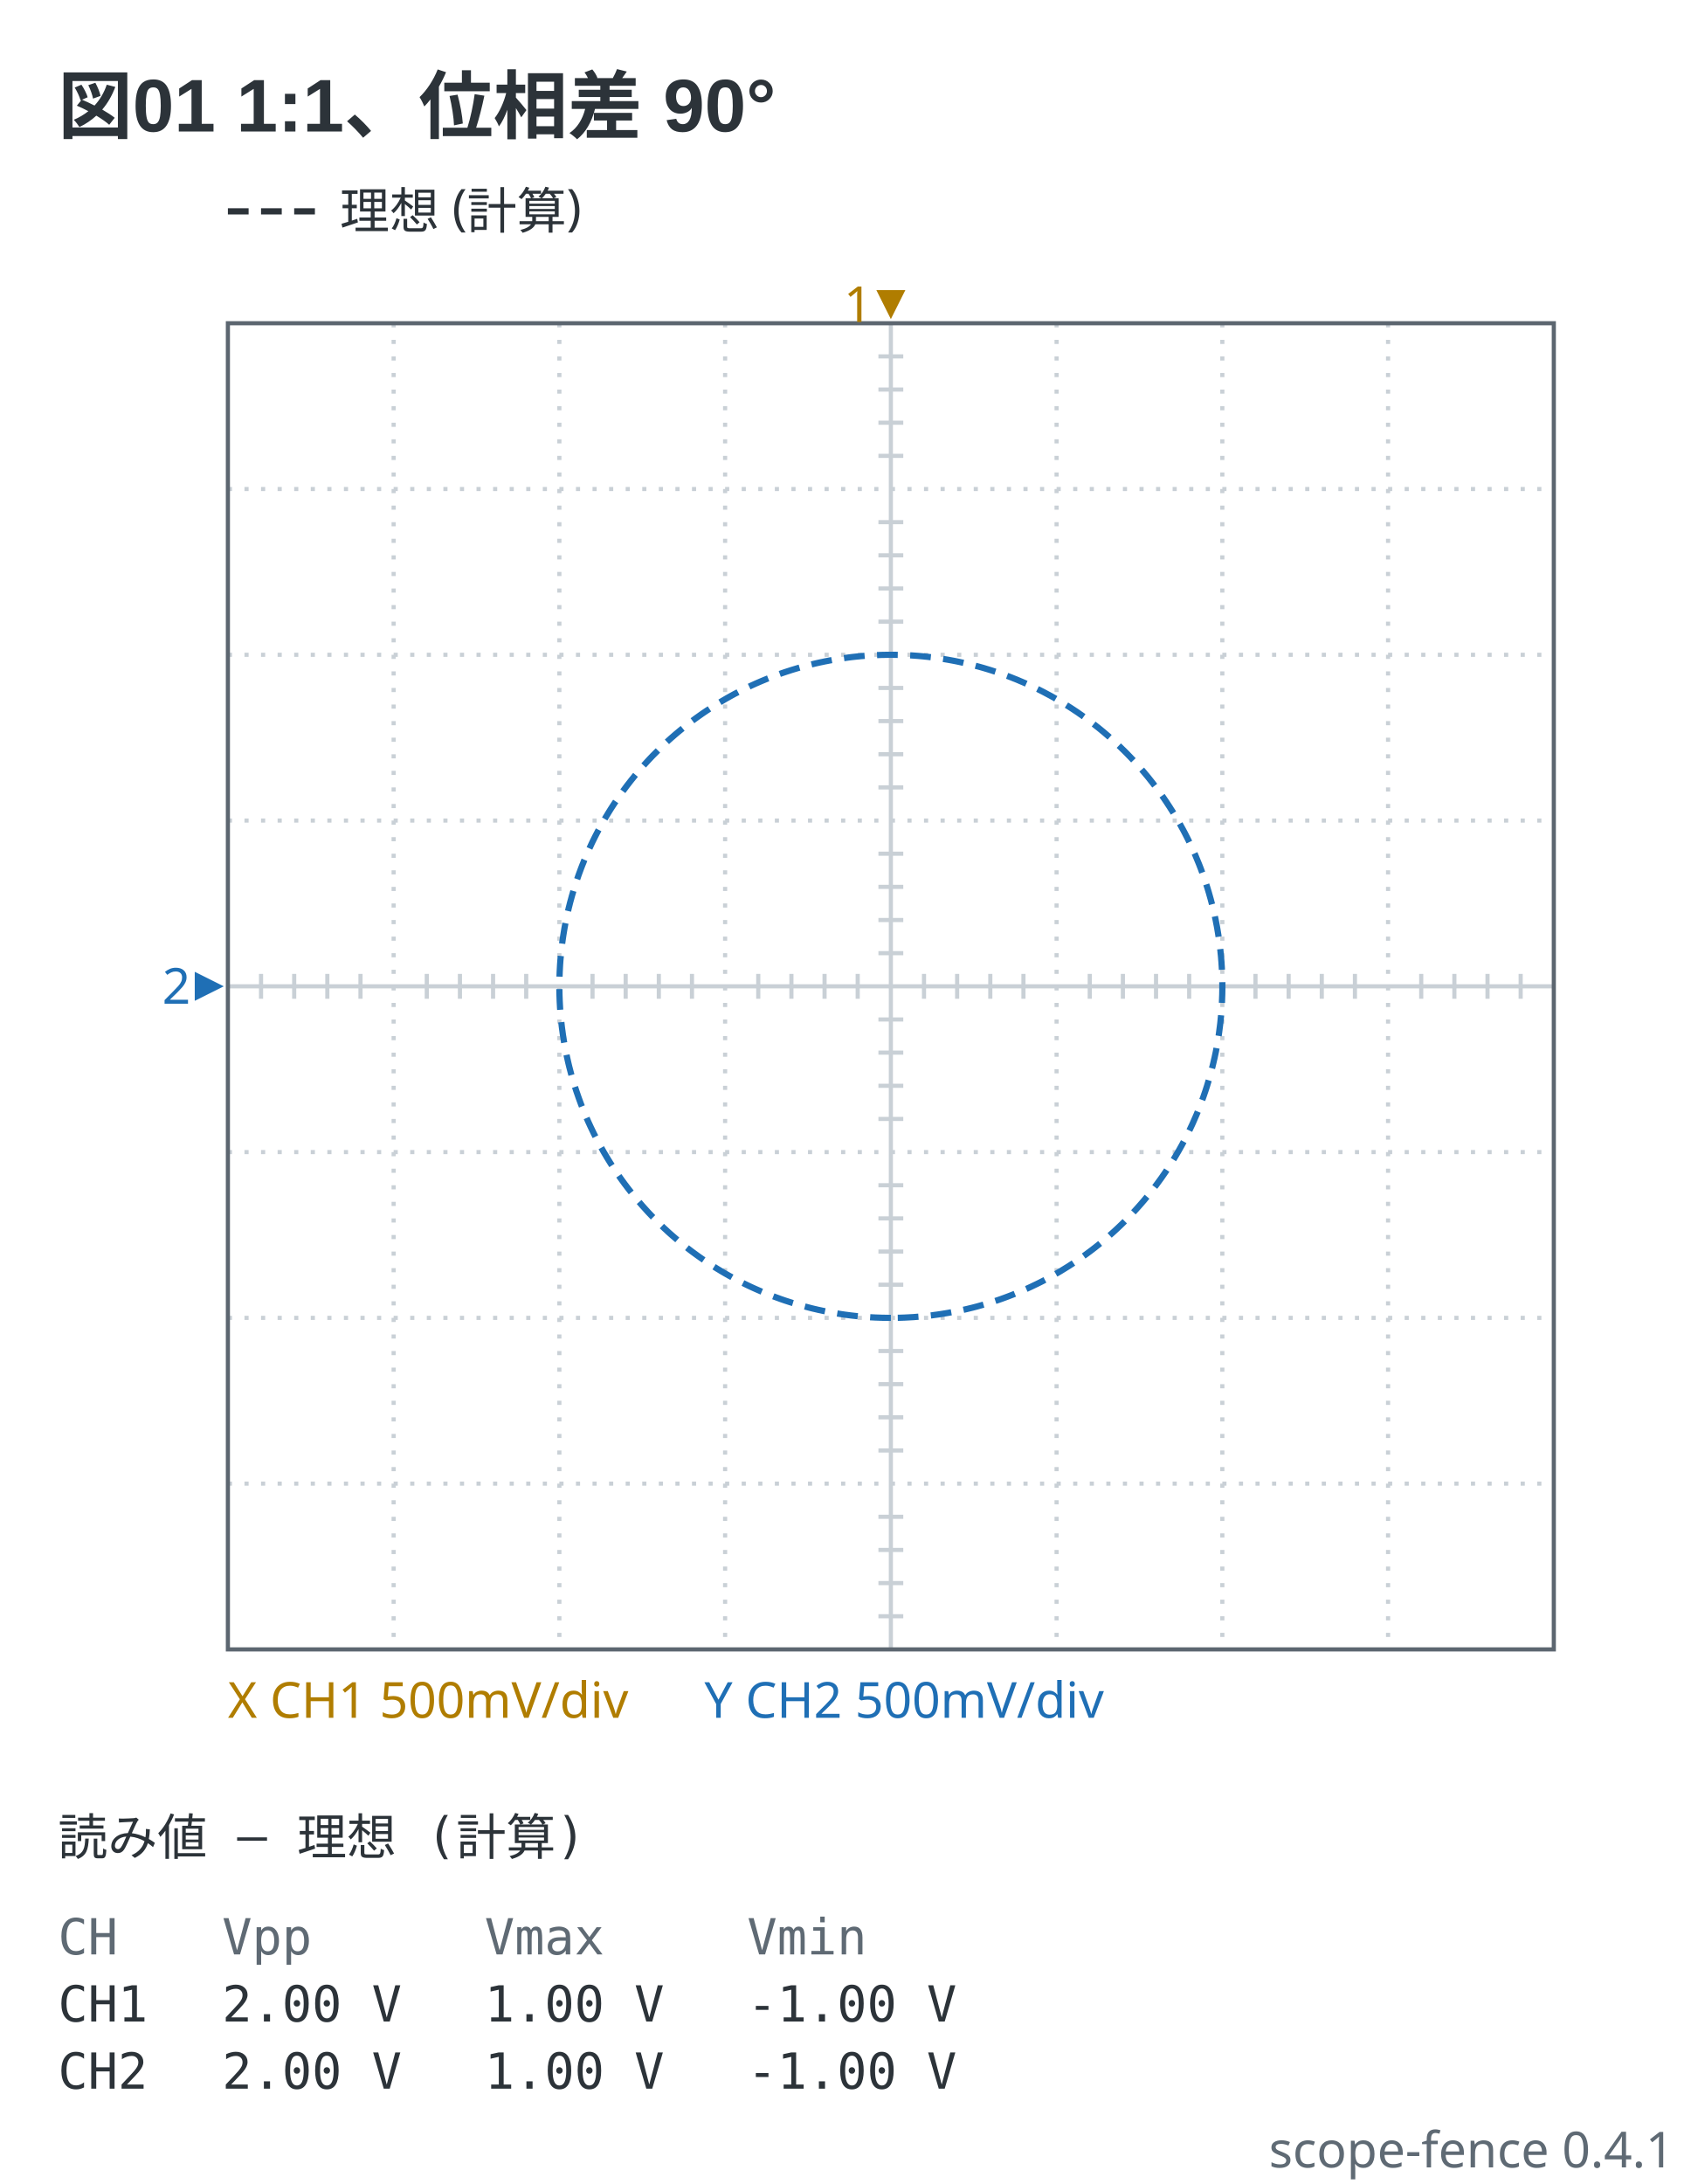
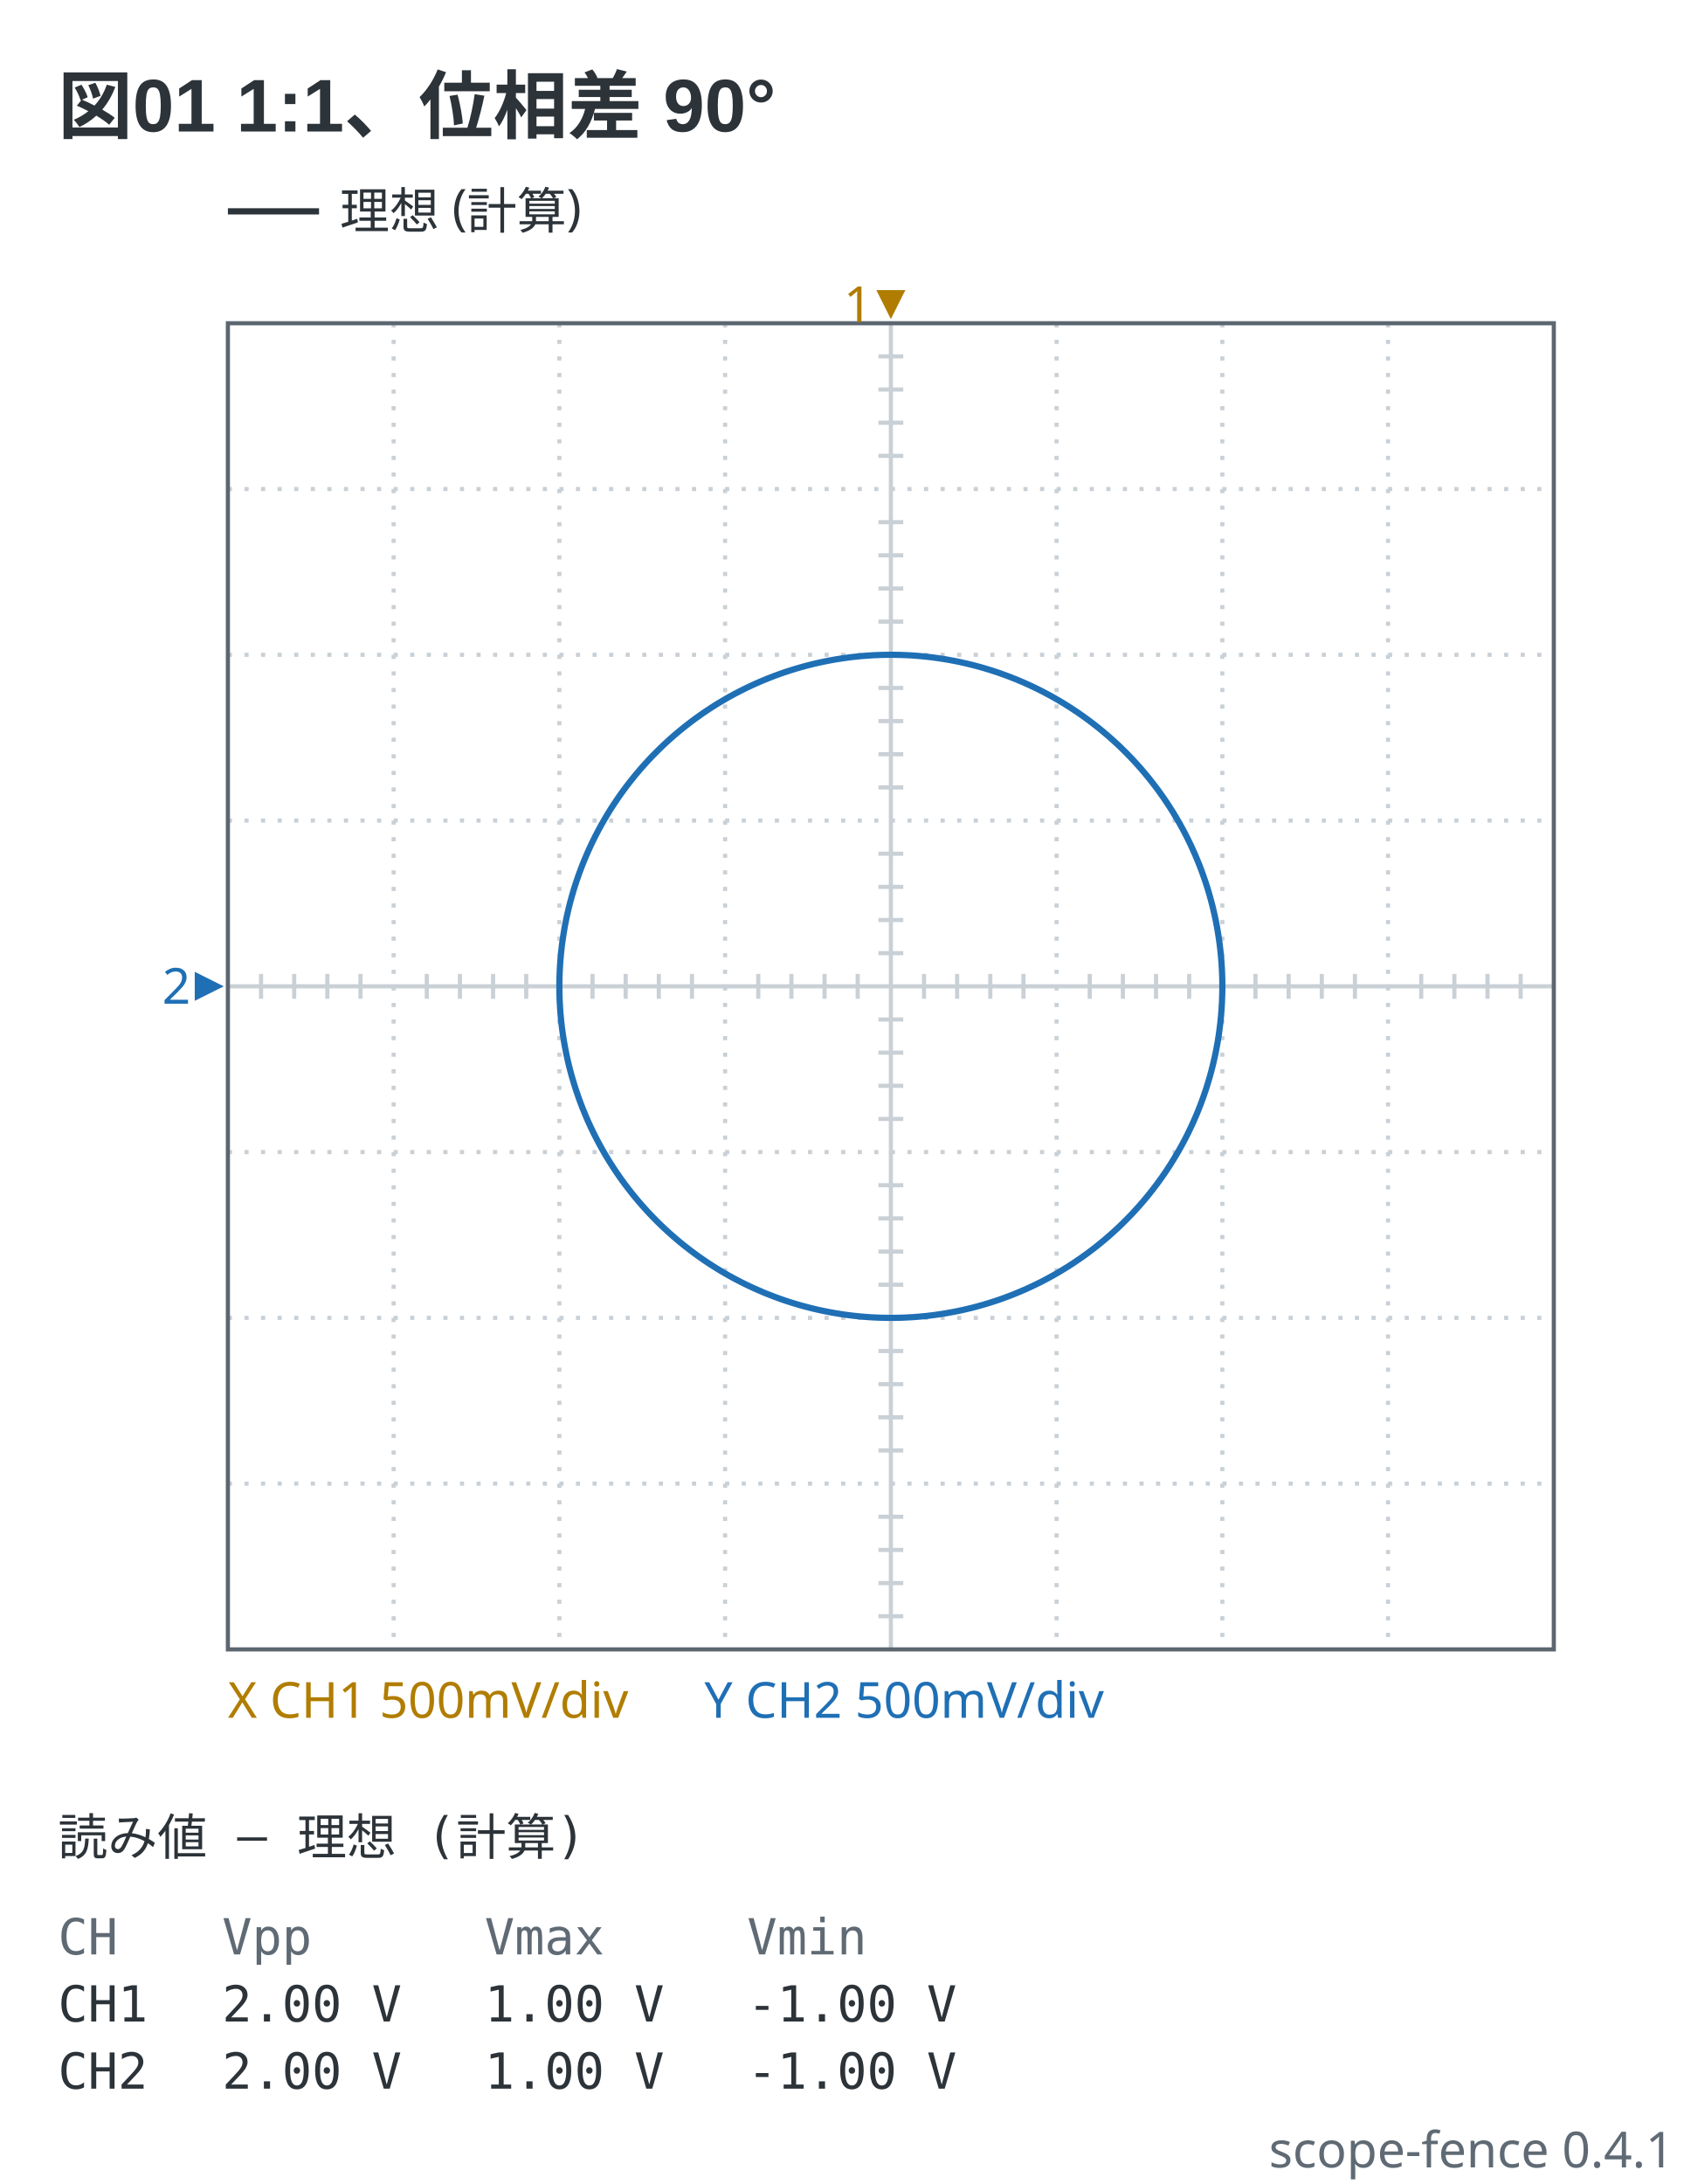
<svg xmlns="http://www.w3.org/2000/svg" viewBox="0 0 408 527" width="408" height="527" data-scope-fence="0.4.1" role="img">
  <text x="14" y="32" text-anchor="start" font-family="'Segoe UI', 'Helvetica Neue', Arial, 'Noto Sans', 'Hiragino Sans', 'Yu Gothic UI', 'Noto Sans CJK JP', sans-serif" fill="#2c3339" font-size="18" font-weight="600">図01 1:1、位相差 90°</text>
-   <line x1="55" y1="51" x2="77" y2="51" stroke="#2c3339" stroke-width="1.5" stroke-dasharray="5 3" />
+   <line x1="55" y1="51" x2="77" y2="51" stroke="#2c3339" stroke-width="1.5" />
  <text x="82" y="55.2" text-anchor="start" font-family="ui-sans-serif, system-ui, sans-serif" fill="#2c3339" font-size="12">理想 (計算)</text>
  <line x1="95" y1="78" x2="95" y2="398" stroke="#c9d0d6" stroke-width="1" stroke-dasharray="1 3" />
  <line x1="135" y1="78" x2="135" y2="398" stroke="#c9d0d6" stroke-width="1" stroke-dasharray="1 3" />
  <line x1="175" y1="78" x2="175" y2="398" stroke="#c9d0d6" stroke-width="1" stroke-dasharray="1 3" />
  <line x1="215" y1="78" x2="215" y2="398" stroke="#c9d0d6" stroke-width="1" />
  <line x1="255" y1="78" x2="255" y2="398" stroke="#c9d0d6" stroke-width="1" stroke-dasharray="1 3" />
  <line x1="295" y1="78" x2="295" y2="398" stroke="#c9d0d6" stroke-width="1" stroke-dasharray="1 3" />
  <line x1="335" y1="78" x2="335" y2="398" stroke="#c9d0d6" stroke-width="1" stroke-dasharray="1 3" />
  <line x1="55" y1="118" x2="375" y2="118" stroke="#c9d0d6" stroke-width="1" stroke-dasharray="1 3" />
  <line x1="55" y1="158" x2="375" y2="158" stroke="#c9d0d6" stroke-width="1" stroke-dasharray="1 3" />
  <line x1="55" y1="198" x2="375" y2="198" stroke="#c9d0d6" stroke-width="1" stroke-dasharray="1 3" />
  <line x1="55" y1="238" x2="375" y2="238" stroke="#c9d0d6" stroke-width="1" />
  <line x1="55" y1="278" x2="375" y2="278" stroke="#c9d0d6" stroke-width="1" stroke-dasharray="1 3" />
  <line x1="55" y1="318" x2="375" y2="318" stroke="#c9d0d6" stroke-width="1" stroke-dasharray="1 3" />
  <line x1="55" y1="358" x2="375" y2="358" stroke="#c9d0d6" stroke-width="1" stroke-dasharray="1 3" />
  <line x1="63" y1="235" x2="63" y2="241" stroke="#c9d0d6" stroke-width="1" />
  <line x1="71" y1="235" x2="71" y2="241" stroke="#c9d0d6" stroke-width="1" />
  <line x1="79" y1="235" x2="79" y2="241" stroke="#c9d0d6" stroke-width="1" />
  <line x1="87" y1="235" x2="87" y2="241" stroke="#c9d0d6" stroke-width="1" />
  <line x1="103" y1="235" x2="103" y2="241" stroke="#c9d0d6" stroke-width="1" />
  <line x1="111" y1="235" x2="111" y2="241" stroke="#c9d0d6" stroke-width="1" />
  <line x1="119" y1="235" x2="119" y2="241" stroke="#c9d0d6" stroke-width="1" />
  <line x1="127" y1="235" x2="127" y2="241" stroke="#c9d0d6" stroke-width="1" />
  <line x1="143" y1="235" x2="143" y2="241" stroke="#c9d0d6" stroke-width="1" />
  <line x1="151" y1="235" x2="151" y2="241" stroke="#c9d0d6" stroke-width="1" />
  <line x1="159" y1="235" x2="159" y2="241" stroke="#c9d0d6" stroke-width="1" />
  <line x1="167" y1="235" x2="167" y2="241" stroke="#c9d0d6" stroke-width="1" />
  <line x1="183" y1="235" x2="183" y2="241" stroke="#c9d0d6" stroke-width="1" />
  <line x1="191" y1="235" x2="191" y2="241" stroke="#c9d0d6" stroke-width="1" />
  <line x1="199" y1="235" x2="199" y2="241" stroke="#c9d0d6" stroke-width="1" />
  <line x1="207" y1="235" x2="207" y2="241" stroke="#c9d0d6" stroke-width="1" />
  <line x1="223" y1="235" x2="223" y2="241" stroke="#c9d0d6" stroke-width="1" />
  <line x1="231" y1="235" x2="231" y2="241" stroke="#c9d0d6" stroke-width="1" />
  <line x1="239" y1="235" x2="239" y2="241" stroke="#c9d0d6" stroke-width="1" />
  <line x1="247" y1="235" x2="247" y2="241" stroke="#c9d0d6" stroke-width="1" />
  <line x1="263" y1="235" x2="263" y2="241" stroke="#c9d0d6" stroke-width="1" />
  <line x1="271" y1="235" x2="271" y2="241" stroke="#c9d0d6" stroke-width="1" />
  <line x1="279" y1="235" x2="279" y2="241" stroke="#c9d0d6" stroke-width="1" />
  <line x1="287" y1="235" x2="287" y2="241" stroke="#c9d0d6" stroke-width="1" />
  <line x1="303" y1="235" x2="303" y2="241" stroke="#c9d0d6" stroke-width="1" />
  <line x1="311" y1="235" x2="311" y2="241" stroke="#c9d0d6" stroke-width="1" />
  <line x1="319" y1="235" x2="319" y2="241" stroke="#c9d0d6" stroke-width="1" />
  <line x1="327" y1="235" x2="327" y2="241" stroke="#c9d0d6" stroke-width="1" />
  <line x1="343" y1="235" x2="343" y2="241" stroke="#c9d0d6" stroke-width="1" />
  <line x1="351" y1="235" x2="351" y2="241" stroke="#c9d0d6" stroke-width="1" />
  <line x1="359" y1="235" x2="359" y2="241" stroke="#c9d0d6" stroke-width="1" />
  <line x1="367" y1="235" x2="367" y2="241" stroke="#c9d0d6" stroke-width="1" />
  <line x1="212" y1="86" x2="218" y2="86" stroke="#c9d0d6" stroke-width="1" />
  <line x1="212" y1="94" x2="218" y2="94" stroke="#c9d0d6" stroke-width="1" />
  <line x1="212" y1="102" x2="218" y2="102" stroke="#c9d0d6" stroke-width="1" />
  <line x1="212" y1="110" x2="218" y2="110" stroke="#c9d0d6" stroke-width="1" />
  <line x1="212" y1="126" x2="218" y2="126" stroke="#c9d0d6" stroke-width="1" />
  <line x1="212" y1="134" x2="218" y2="134" stroke="#c9d0d6" stroke-width="1" />
  <line x1="212" y1="142" x2="218" y2="142" stroke="#c9d0d6" stroke-width="1" />
  <line x1="212" y1="150" x2="218" y2="150" stroke="#c9d0d6" stroke-width="1" />
  <line x1="212" y1="166" x2="218" y2="166" stroke="#c9d0d6" stroke-width="1" />
  <line x1="212" y1="174" x2="218" y2="174" stroke="#c9d0d6" stroke-width="1" />
  <line x1="212" y1="182" x2="218" y2="182" stroke="#c9d0d6" stroke-width="1" />
  <line x1="212" y1="190" x2="218" y2="190" stroke="#c9d0d6" stroke-width="1" />
  <line x1="212" y1="206" x2="218" y2="206" stroke="#c9d0d6" stroke-width="1" />
  <line x1="212" y1="214" x2="218" y2="214" stroke="#c9d0d6" stroke-width="1" />
  <line x1="212" y1="222" x2="218" y2="222" stroke="#c9d0d6" stroke-width="1" />
  <line x1="212" y1="230" x2="218" y2="230" stroke="#c9d0d6" stroke-width="1" />
  <line x1="212" y1="246" x2="218" y2="246" stroke="#c9d0d6" stroke-width="1" />
  <line x1="212" y1="254" x2="218" y2="254" stroke="#c9d0d6" stroke-width="1" />
  <line x1="212" y1="262" x2="218" y2="262" stroke="#c9d0d6" stroke-width="1" />
  <line x1="212" y1="270" x2="218" y2="270" stroke="#c9d0d6" stroke-width="1" />
  <line x1="212" y1="286" x2="218" y2="286" stroke="#c9d0d6" stroke-width="1" />
  <line x1="212" y1="294" x2="218" y2="294" stroke="#c9d0d6" stroke-width="1" />
  <line x1="212" y1="302" x2="218" y2="302" stroke="#c9d0d6" stroke-width="1" />
  <line x1="212" y1="310" x2="218" y2="310" stroke="#c9d0d6" stroke-width="1" />
  <line x1="212" y1="326" x2="218" y2="326" stroke="#c9d0d6" stroke-width="1" />
  <line x1="212" y1="334" x2="218" y2="334" stroke="#c9d0d6" stroke-width="1" />
  <line x1="212" y1="342" x2="218" y2="342" stroke="#c9d0d6" stroke-width="1" />
  <line x1="212" y1="350" x2="218" y2="350" stroke="#c9d0d6" stroke-width="1" />
  <line x1="212" y1="366" x2="218" y2="366" stroke="#c9d0d6" stroke-width="1" />
  <line x1="212" y1="374" x2="218" y2="374" stroke="#c9d0d6" stroke-width="1" />
  <line x1="212" y1="382" x2="218" y2="382" stroke="#c9d0d6" stroke-width="1" />
  <line x1="212" y1="390" x2="218" y2="390" stroke="#c9d0d6" stroke-width="1" />
  <rect x="55" y="78" width="320" height="320" fill="none" stroke="#5c6670" stroke-width="1" />
-   <polyline points="215,318 214.45,318 213.9,317.99 213.34,317.98 212.79,317.97 212.24,317.95 211.69,317.93 211.14,317.91 210.58,317.88 210.03,317.85 209.48,317.81 208.93,317.77 208.38,317.73 207.83,317.68 207.28,317.63 206.73,317.57 206.18,317.51 205.63,317.45 205.08,317.38 204.54,317.31 203.99,317.24 203.44,317.16 202.9,317.08 202.35,316.99 201.81,316.9 201.26,316.81 200.72,316.71 200.17,316.61 199.63,316.51 199.09,316.4 198.55,316.29 198.01,316.17 197.47,316.06 196.93,315.93 196.39,315.81 195.86,315.68 195.32,315.54 194.79,315.4 194.25,315.26 193.72,315.12 193.19,314.97 192.66,314.82 192.13,314.66 191.6,314.5 191.07,314.34 190.54,314.17 190.02,314 189.49,313.83 188.97,313.65 188.45,313.47 187.93,313.28 187.41,313.09 186.89,312.9 186.38,312.7 185.86,312.5 185.35,312.3 184.84,312.1 184.33,311.89 183.82,311.67 183.31,311.45 182.8,311.23 182.3,311.01 181.79,310.78 181.29,310.55 180.79,310.32 180.29,310.08 179.8,309.84 179.3,309.59 178.81,309.35 178.32,309.09 177.83,308.84 177.34,308.58 176.85,308.32 176.37,308.05 175.88,307.79 175.4,307.51 174.92,307.24 174.45,306.96 173.97,306.68 173.5,306.39 173.03,306.11 172.56,305.81 172.09,305.52 171.63,305.22 171.16,304.92 170.7,304.62 170.24,304.31 169.79,304 169.33,303.68 168.88,303.37 168.43,303.05 167.98,302.72 167.54,302.4 167.09,302.07 166.65,301.74 166.21,301.4 165.78,301.06 165.34,300.72 164.91,300.38 164.48,300.03 164.05,299.68 163.63,299.33 163.21,298.97 162.79,298.61 162.37,298.25 161.96,297.89 161.54,297.52 161.13,297.15 160.73,296.77 160.32,296.4 159.92,296.02 159.52,295.64 159.12,295.25 158.73,294.87 158.34,294.48 157.95,294.08 157.56,293.69 157.18,293.29 156.8,292.89 156.42,292.49 156.05,292.08 155.68,291.67 155.31,291.26 154.94,290.85 154.58,290.43 154.22,290.01 153.86,289.59 153.51,289.17 153.15,288.74 152.8,288.32 152.46,287.89 152.12,287.45 151.78,287.02 151.44,286.58 151.11,286.14 150.77,285.7 150.45,285.25 150.12,284.81 149.8,284.36 149.48,283.91 149.17,283.45 148.85,283 148.55,282.54 148.24,282.08 147.94,281.62 147.64,281.15 147.34,280.69 147.05,280.22 146.76,279.75 146.47,279.28 146.19,278.8 145.91,278.33 145.63,277.85 145.36,277.37 145.09,276.89 144.82,276.4 144.56,275.92 144.3,275.43 144.04,274.94 143.79,274.45 143.54,273.96 143.29,273.47 143.05,272.97 142.81,272.47 142.57,271.97 142.34,271.47 142.11,270.97 141.88,270.47 141.66,269.96 141.44,269.45 141.23,268.94 141.02,268.43 140.81,267.92 140.6,267.41 140.4,266.9 140.2,266.38 140.01,265.86 139.82,265.34 139.63,264.82 139.45,264.3 139.27,263.78 139.09,263.26 138.92,262.73 138.75,262.21 138.59,261.68 138.42,261.15 138.27,260.62 138.11,260.09 137.96,259.56 137.81,259.03 137.67,258.5 137.53,257.96 137.39,257.43 137.26,256.89 137.13,256.35 137.01,255.81 136.89,255.28 136.77,254.74 136.66,254.2 136.55,253.65 136.44,253.11 136.34,252.57 136.24,252.03 136.14,251.48 136.05,250.94 135.97,250.39 135.88,249.85 135.8,249.3 135.73,248.75 135.65,248.21 135.58,247.66 135.52,247.11 135.46,246.56 135.4,246.01 135.35,245.46 135.3,244.91 135.25,244.36 135.21,243.81 135.17,243.26 135.14,242.71 135.11,242.16 135.08,241.6 135.06,241.05 135.04,240.5 135.02,239.95 135.01,239.4 135,238.84 135,238.29 135,237.74 135,237.19 135.01,236.63 135.02,236.08 135.04,235.53 135.06,234.98 135.08,234.43 135.11,233.87 135.14,233.32 135.17,232.77 135.21,232.22 135.25,231.67 135.3,231.12 135.35,230.57 135.4,230.02 135.46,229.47 135.52,228.92 135.58,228.37 135.65,227.83 135.72,227.28 135.8,226.73 135.88,226.18 135.96,225.64 136.05,225.09 136.14,224.55 136.23,224 136.33,223.46 136.43,222.92 136.54,222.38 136.65,221.83 136.76,221.29 136.88,220.75 137,220.22 137.13,219.68 137.25,219.14 137.39,218.6 137.52,218.07 137.66,217.53 137.81,217 137.95,216.47 138.1,215.94 138.26,215.41 138.41,214.88 138.58,214.35 138.74,213.82 138.91,213.3 139.08,212.77 139.26,212.25 139.44,211.73 139.62,211.2 139.81,210.68 140,210.17 140.19,209.65 140.39,209.13 140.59,208.62 140.8,208.11 141,207.59 141.22,207.08 141.43,206.58 141.65,206.07 141.87,205.56 142.1,205.06 142.33,204.56 142.56,204.06 142.79,203.56 143.03,203.06 143.28,202.56 143.52,202.07 143.77,201.58 144.03,201.08 144.28,200.6 144.54,200.11 144.81,199.62 145.07,199.14 145.34,198.66 145.62,198.18 145.89,197.7 146.17,197.22 146.46,196.75 146.74,196.28 147.03,195.81 147.32,195.34 147.62,194.87 147.92,194.41 148.22,193.95 148.53,193.49 148.84,193.03 149.15,192.57 149.46,192.12 149.78,191.67 150.1,191.22 150.43,190.77 150.76,190.33 151.09,189.88 151.42,189.44 151.76,189.01 152.1,188.57 152.44,188.14 152.79,187.71 153.13,187.28 153.49,186.85 153.84,186.43 154.2,186.01 154.56,185.59 154.92,185.17 155.29,184.76 155.66,184.35 156.03,183.94 156.4,183.54 156.78,183.13 157.16,182.73 157.54,182.33 157.93,181.94 158.32,181.55 158.71,181.16 159.1,180.77 159.5,180.38 159.9,180 160.3,179.62 160.7,179.25 161.11,178.87 161.52,178.5 161.93,178.13 162.35,177.77 162.76,177.41 163.18,177.05 163.61,176.69 164.03,176.34 164.46,175.99 164.89,175.64 165.32,175.3 165.75,174.96 166.19,174.62 166.63,174.28 167.07,173.95 167.51,173.62 167.96,173.29 168.41,172.97 168.86,172.65 169.31,172.33 169.76,172.02 170.22,171.71 170.68,171.4 171.14,171.1 171.6,170.79 172.07,170.5 172.53,170.2 173,169.91 173.47,169.62 173.95,169.34 174.42,169.06 174.9,168.78 175.38,168.5 175.86,168.23 176.34,167.96 176.82,167.7 177.31,167.43 177.8,167.18 178.29,166.92 178.78,166.67 179.27,166.42 179.77,166.18 180.27,165.93 180.76,165.7 181.26,165.46 181.77,165.23 182.27,165 182.77,164.78 183.28,164.56 183.79,164.34 184.3,164.13 184.81,163.92 185.32,163.71 185.83,163.51 186.35,163.31 186.86,163.11 187.38,162.92 187.9,162.73 188.42,162.54 188.94,162.36 189.47,162.18 189.99,162.01 190.52,161.84 191.04,161.67 191.57,161.51 192.1,161.35 192.63,161.19 193.16,161.04 193.69,160.89 194.22,160.75 194.76,160.6 195.29,160.47 195.83,160.33 196.36,160.2 196.9,160.07 197.44,159.95 197.98,159.83 198.52,159.72 199.06,159.6 199.6,159.5 200.14,159.39 200.69,159.29 201.23,159.19 201.78,159.1 202.32,159.01 202.87,158.93 203.41,158.84 203.96,158.77 204.51,158.69 205.05,158.62 205.6,158.55 206.15,158.49 206.7,158.43 207.25,158.38 207.8,158.32 208.35,158.28 208.9,158.23 209.45,158.19 210,158.16 210.55,158.12 211.1,158.09 211.66,158.07 212.21,158.05 212.76,158.03 213.31,158.02 213.86,158.01 214.42,158 214.97,158 215.52,158 216.07,158.01 216.63,158.02 217.18,158.03 217.73,158.05 218.28,158.07 218.83,158.09 219.39,158.12 219.94,158.15 220.49,158.19 221.04,158.23 221.59,158.27 222.14,158.32 222.69,158.37 223.24,158.43 223.79,158.48 224.34,158.55 224.89,158.61 225.43,158.68 225.98,158.76 226.53,158.83 227.07,158.92 227.62,159 228.16,159.09 228.71,159.18 229.25,159.28 229.8,159.38 230.34,159.48 230.88,159.59 231.42,159.7 231.96,159.82 232.5,159.94 233.04,160.06 233.58,160.19 234.11,160.32 234.65,160.45 235.18,160.59 235.72,160.73 236.25,160.87 236.78,161.02 237.31,161.17 237.84,161.33 238.37,161.49 238.9,161.65 239.43,161.82 239.95,161.99 240.48,162.16 241,162.34 241.52,162.52 242.04,162.71 242.56,162.9 243.08,163.09 243.59,163.28 244.11,163.48 244.62,163.69 245.14,163.89 245.65,164.1 246.16,164.32 246.66,164.53 247.17,164.75 247.68,164.98 248.18,165.2 248.68,165.44 249.18,165.67 249.68,165.91 250.18,166.15 250.67,166.39 251.16,166.64 251.66,166.89 252.15,167.15 252.63,167.41 253.12,167.67 253.61,167.93 254.09,168.2 254.57,168.47 255.05,168.75 255.53,169.02 256,169.31 256.47,169.59 256.95,169.88 257.41,170.17 257.88,170.46 258.35,170.76 258.81,171.06 259.27,171.37 259.73,171.67 260.19,171.98 260.64,172.3 261.09,172.61 261.54,172.93 261.99,173.26 262.44,173.58 262.88,173.91 263.32,174.24 263.76,174.58 264.2,174.92 264.63,175.26 265.07,175.6 265.5,175.95 265.92,176.3 266.35,176.65 266.77,177.01 267.19,177.37 267.61,177.73 268.02,178.09 268.43,178.46 268.84,178.83 269.25,179.21 269.66,179.58 270.06,179.96 270.46,180.34 270.85,180.73 271.25,181.11 271.64,181.5 272.03,181.89 272.41,182.29 272.8,182.69 273.18,183.09 273.56,183.49 273.93,183.9 274.3,184.3 274.67,184.71 275.04,185.13 275.4,185.54 275.76,185.96 276.12,186.38 276.47,186.81 276.83,187.23 277.18,187.66 277.52,188.09 277.86,188.52 278.21,188.96 278.54,189.4 278.88,189.84 279.21,190.28 279.54,190.72 279.86,191.17 280.18,191.62 280.5,192.07 280.82,192.52 281.13,192.98 281.44,193.43 281.74,193.89 282.05,194.36 282.35,194.82 282.64,195.29 282.94,195.75 283.23,196.22 283.51,196.7 283.8,197.17 284.08,197.65 284.35,198.12 284.63,198.6 284.9,199.09 285.16,199.57 285.43,200.05 285.69,200.54 285.95,201.03 286.2,201.52 286.45,202.01 286.7,202.51 286.94,203 287.18,203.5 287.42,204 287.65,204.5 287.88,205 288.1,205.51 288.33,206.01 288.55,206.52 288.76,207.03 288.97,207.54 289.18,208.05 289.39,208.56 289.59,209.08 289.79,209.59 289.98,210.11 290.17,210.63 290.36,211.15 290.54,211.67 290.72,212.19 290.9,212.71 291.07,213.24 291.24,213.76 291.41,214.29 291.57,214.82 291.73,215.35 291.88,215.88 292.03,216.41 292.18,216.94 292.32,217.47 292.46,218.01 292.6,218.54 292.73,219.08 292.86,219.62 292.98,220.16 293.11,220.69 293.22,221.23 293.34,221.77 293.45,222.32 293.55,222.86 293.66,223.4 293.76,223.94 293.85,224.49 293.94,225.03 294.03,225.58 294.11,226.12 294.19,226.67 294.27,227.22 294.34,227.76 294.41,228.31 294.48,228.86 294.54,229.41 294.59,229.96 294.65,230.51 294.7,231.06 294.74,231.61 294.79,232.16 294.82,232.71 294.86,233.26 294.89,233.81 294.92,234.37 294.94,234.92 294.96,235.47 294.98,236.02 294.99,236.57 295,237.13 295,237.68 295,238.23 295,238.78 294.99,239.33 294.98,239.89 294.96,240.44 294.94,240.99 294.92,241.54 294.9,242.09 294.86,242.65 294.83,243.2 294.79,243.75 294.75,244.3 294.71,244.85 294.66,245.4 294.6,245.95 294.55,246.5 294.49,247.05 294.42,247.6 294.35,248.14 294.28,248.69 294.21,249.24 294.13,249.79 294.04,250.33 293.96,250.88 293.87,251.42 293.77,251.97 293.67,252.51 293.57,253.05 293.47,253.59 293.36,254.14 293.24,254.68 293.13,255.22 293,255.75 292.88,256.29 292.75,256.83 292.62,257.37 292.48,257.9 292.35,258.44 292.2,258.97 292.06,259.5 291.91,260.03 291.75,260.56 291.59,261.09 291.43,261.62 291.27,262.15 291.1,262.67 290.93,263.2 290.75,263.72 290.57,264.25 290.39,264.77 290.2,265.29 290.01,265.8 289.82,266.32 289.62,266.84 289.42,267.35 289.22,267.87 289.01,268.38 288.8,268.89 288.58,269.4 288.36,269.9 288.14,270.41 287.92,270.91 287.69,271.42 287.45,271.92 287.22,272.42 286.98,272.91 286.74,273.41 286.49,273.9 286.24,274.4 285.99,274.89 285.73,275.38 285.47,275.86 285.21,276.35 284.94,276.83 284.67,277.32 284.4,277.8 284.12,278.27 283.84,278.75 283.56,279.22 283.27,279.7 282.98,280.17 282.69,280.64 282.4,281.1 282.1,281.57 281.79,282.03 281.49,282.49 281.18,282.95 280.87,283.4 280.55,283.86 280.24,284.31 279.91,284.76 279.59,285.2 279.26,285.65 278.93,286.09 278.6,286.53 278.26,286.97 277.92,287.4 277.58,287.84 277.23,288.27 276.89,288.7 276.53,289.12 276.18,289.55 275.82,289.97 275.46,290.39 275.1,290.8 274.73,291.22 274.36,291.63 273.99,292.04 273.62,292.44 273.24,292.85 272.86,293.25 272.48,293.64 272.09,294.04 271.7,294.43 271.31,294.82 270.92,295.21 270.52,295.6 270.12,295.98 269.72,296.36 269.32,296.73 268.91,297.11 268.5,297.48 268.09,297.84 267.68,298.21 267.26,298.57 266.84,298.93 266.42,299.29 265.99,299.64 265.57,299.99 265.14,300.34 264.71,300.68 264.27,301.03 263.84,301.36 263.4,301.7 262.96,302.03 262.51,302.36 262.07,302.69 261.62,303.01 261.17,303.33 260.72,303.65 260.26,303.96 259.81,304.27 259.35,304.58 258.89,304.89 258.42,305.19 257.96,305.49 257.49,305.78 257.02,306.07 256.55,306.36 256.08,306.65 255.61,306.93 255.13,307.21 254.65,307.48 254.17,307.76 253.69,308.02 253.2,308.29 252.72,308.55 252.23,308.81 251.74,309.07 251.25,309.32 250.75,309.57 250.26,309.81 249.76,310.05 249.26,310.29 248.76,310.53 248.26,310.76 247.76,310.99 247.25,311.21 246.75,311.43 246.24,311.65 245.73,311.86 245.22,312.07 244.71,312.28 244.2,312.48 243.68,312.68 243.16,312.88 242.65,313.07 242.13,313.26 241.61,313.45 241.09,313.63 240.56,313.81 240.04,313.98 239.51,314.15 238.99,314.32 238.46,314.48 237.93,314.64 237.4,314.8 236.87,314.95 236.34,315.1 235.81,315.25 235.27,315.39 234.74,315.53 234.2,315.66 233.67,315.79 233.13,315.92 232.59,316.04 232.05,316.16 231.51,316.28 230.97,316.39 230.43,316.5 229.89,316.6 229.34,316.7 228.8,316.8 228.26,316.89 227.71,316.98 227.16,317.07 226.62,317.15 226.07,317.23 225.52,317.3 224.98,317.38 224.43,317.44 223.88,317.51 223.33,317.57 222.78,317.62 222.23,317.67 221.68,317.72 221.13,317.76 220.58,317.81 220.03,317.84 219.48,317.87 218.93,317.9 218.37,317.93 217.82,317.95 217.27,317.97 216.72,317.98 216.17,317.99 215.61,318 215.06,318 215,318" fill="none" stroke="#1f6fb5" stroke-width="1.5" stroke-linejoin="round" stroke-dasharray="5 3" data-channel="xy" />
+   <polyline points="215,318 214.45,318 213.9,317.99 213.34,317.98 212.79,317.97 212.24,317.95 211.69,317.93 211.14,317.91 210.58,317.88 210.03,317.85 209.48,317.81 208.93,317.77 208.38,317.73 207.83,317.68 207.28,317.63 206.73,317.57 206.18,317.51 205.63,317.45 205.08,317.38 204.54,317.31 203.99,317.24 203.44,317.16 202.9,317.08 202.35,316.99 201.81,316.9 201.26,316.81 200.72,316.71 200.17,316.61 199.63,316.51 199.09,316.4 198.55,316.29 198.01,316.17 197.47,316.06 196.93,315.93 196.39,315.81 195.86,315.68 195.32,315.54 194.79,315.4 194.25,315.26 193.72,315.12 193.19,314.97 192.66,314.82 192.13,314.66 191.6,314.5 191.07,314.34 190.54,314.17 190.02,314 189.49,313.83 188.97,313.65 188.45,313.47 187.93,313.28 187.41,313.09 186.89,312.9 186.38,312.7 185.86,312.5 185.35,312.3 184.84,312.1 184.33,311.89 183.82,311.67 183.31,311.45 182.8,311.23 182.3,311.01 181.79,310.78 181.29,310.55 180.79,310.32 180.29,310.08 179.8,309.84 179.3,309.59 178.81,309.35 178.32,309.09 177.83,308.84 177.34,308.58 176.85,308.32 176.37,308.05 175.88,307.79 175.4,307.51 174.92,307.24 174.45,306.96 173.97,306.68 173.5,306.39 173.03,306.11 172.56,305.81 172.09,305.52 171.63,305.22 171.16,304.92 170.7,304.62 170.24,304.31 169.79,304 169.33,303.68 168.88,303.37 168.43,303.05 167.98,302.72 167.54,302.4 167.09,302.07 166.65,301.74 166.21,301.4 165.78,301.06 165.34,300.72 164.91,300.38 164.48,300.03 164.05,299.68 163.63,299.33 163.21,298.97 162.79,298.61 162.37,298.25 161.96,297.89 161.54,297.52 161.13,297.15 160.73,296.77 160.32,296.4 159.92,296.02 159.52,295.64 159.12,295.25 158.73,294.87 158.34,294.48 157.95,294.08 157.56,293.69 157.18,293.29 156.8,292.89 156.42,292.49 156.05,292.08 155.68,291.67 155.31,291.26 154.94,290.85 154.58,290.43 154.22,290.01 153.86,289.59 153.51,289.17 153.15,288.74 152.8,288.32 152.46,287.89 152.12,287.45 151.78,287.02 151.44,286.58 151.11,286.14 150.77,285.7 150.45,285.25 150.12,284.81 149.8,284.36 149.48,283.91 149.17,283.45 148.85,283 148.55,282.54 148.24,282.08 147.94,281.62 147.64,281.15 147.34,280.69 147.05,280.22 146.76,279.75 146.47,279.28 146.19,278.8 145.91,278.33 145.63,277.85 145.36,277.37 145.09,276.89 144.82,276.4 144.56,275.92 144.3,275.43 144.04,274.94 143.79,274.45 143.54,273.96 143.29,273.47 143.05,272.97 142.81,272.47 142.57,271.97 142.34,271.47 142.11,270.97 141.88,270.47 141.66,269.96 141.44,269.45 141.23,268.94 141.02,268.43 140.81,267.92 140.6,267.41 140.4,266.9 140.2,266.38 140.01,265.86 139.82,265.34 139.63,264.82 139.45,264.3 139.27,263.78 139.09,263.26 138.92,262.73 138.75,262.21 138.59,261.68 138.42,261.15 138.27,260.62 138.11,260.09 137.96,259.56 137.81,259.03 137.67,258.5 137.53,257.96 137.39,257.43 137.26,256.89 137.13,256.35 137.01,255.81 136.89,255.28 136.77,254.74 136.66,254.2 136.55,253.65 136.44,253.11 136.34,252.57 136.24,252.03 136.14,251.48 136.05,250.94 135.97,250.39 135.88,249.85 135.8,249.3 135.73,248.75 135.65,248.21 135.58,247.66 135.52,247.11 135.46,246.56 135.4,246.01 135.35,245.46 135.3,244.91 135.25,244.36 135.21,243.81 135.17,243.26 135.14,242.71 135.11,242.16 135.08,241.6 135.06,241.05 135.04,240.5 135.02,239.95 135.01,239.4 135,238.84 135,238.29 135,237.74 135,237.19 135.01,236.63 135.02,236.08 135.04,235.53 135.06,234.98 135.08,234.43 135.11,233.87 135.14,233.32 135.17,232.77 135.21,232.22 135.25,231.67 135.3,231.12 135.35,230.57 135.4,230.02 135.46,229.47 135.52,228.92 135.58,228.37 135.65,227.83 135.72,227.28 135.8,226.73 135.88,226.18 135.96,225.64 136.05,225.09 136.14,224.55 136.23,224 136.33,223.46 136.43,222.92 136.54,222.38 136.65,221.83 136.76,221.29 136.88,220.75 137,220.22 137.13,219.68 137.25,219.14 137.39,218.6 137.52,218.07 137.66,217.53 137.81,217 137.95,216.47 138.1,215.94 138.26,215.41 138.41,214.88 138.58,214.35 138.74,213.82 138.91,213.3 139.08,212.77 139.26,212.25 139.44,211.73 139.62,211.2 139.81,210.68 140,210.17 140.19,209.65 140.39,209.13 140.59,208.62 140.8,208.11 141,207.59 141.22,207.08 141.43,206.58 141.65,206.07 141.87,205.56 142.1,205.06 142.33,204.56 142.56,204.06 142.79,203.56 143.03,203.06 143.28,202.56 143.52,202.07 143.77,201.58 144.03,201.08 144.28,200.6 144.54,200.11 144.81,199.62 145.07,199.14 145.34,198.66 145.62,198.18 145.89,197.7 146.17,197.22 146.46,196.75 146.74,196.28 147.03,195.81 147.32,195.34 147.62,194.87 147.92,194.41 148.22,193.95 148.53,193.49 148.84,193.03 149.15,192.57 149.46,192.12 149.78,191.67 150.1,191.22 150.43,190.77 150.76,190.33 151.09,189.88 151.42,189.44 151.76,189.01 152.1,188.57 152.44,188.14 152.79,187.71 153.13,187.28 153.49,186.85 153.84,186.43 154.2,186.01 154.56,185.59 154.92,185.17 155.29,184.76 155.66,184.35 156.03,183.94 156.4,183.54 156.78,183.13 157.16,182.73 157.54,182.33 157.93,181.94 158.32,181.55 158.71,181.16 159.1,180.77 159.5,180.38 159.9,180 160.3,179.62 160.7,179.25 161.11,178.87 161.52,178.5 161.93,178.13 162.35,177.77 162.76,177.41 163.18,177.05 163.61,176.69 164.03,176.34 164.46,175.99 164.89,175.64 165.32,175.3 165.75,174.96 166.19,174.62 166.63,174.28 167.07,173.95 167.51,173.62 167.96,173.29 168.41,172.97 168.86,172.65 169.31,172.33 169.76,172.02 170.22,171.71 170.68,171.4 171.14,171.1 171.6,170.79 172.07,170.5 172.53,170.2 173,169.91 173.47,169.62 173.95,169.34 174.42,169.06 174.9,168.78 175.38,168.5 175.86,168.23 176.34,167.96 176.82,167.7 177.31,167.43 177.8,167.18 178.29,166.92 178.78,166.67 179.27,166.42 179.77,166.18 180.27,165.93 180.76,165.7 181.26,165.46 181.77,165.23 182.27,165 182.77,164.78 183.28,164.56 183.79,164.34 184.3,164.13 184.81,163.92 185.32,163.71 185.83,163.51 186.35,163.31 186.86,163.11 187.38,162.92 187.9,162.73 188.42,162.54 188.94,162.36 189.47,162.18 189.99,162.01 190.52,161.84 191.04,161.67 191.57,161.51 192.1,161.35 192.63,161.19 193.16,161.04 193.69,160.89 194.22,160.75 194.76,160.6 195.29,160.47 195.83,160.33 196.36,160.2 196.9,160.07 197.44,159.95 197.98,159.83 198.52,159.72 199.06,159.6 199.6,159.5 200.14,159.39 200.69,159.29 201.23,159.19 201.78,159.1 202.32,159.01 202.87,158.93 203.41,158.84 203.96,158.77 204.51,158.69 205.05,158.62 205.6,158.55 206.15,158.49 206.7,158.43 207.25,158.38 207.8,158.32 208.35,158.28 208.9,158.23 209.45,158.19 210,158.16 210.55,158.12 211.1,158.09 211.66,158.07 212.21,158.05 212.76,158.03 213.31,158.02 213.86,158.01 214.42,158 214.97,158 215.52,158 216.07,158.01 216.63,158.02 217.18,158.03 217.73,158.05 218.28,158.07 218.83,158.09 219.39,158.12 219.94,158.15 220.49,158.19 221.04,158.23 221.59,158.27 222.14,158.32 222.69,158.37 223.24,158.43 223.79,158.48 224.34,158.55 224.89,158.61 225.43,158.68 225.98,158.76 226.53,158.83 227.07,158.92 227.62,159 228.16,159.09 228.71,159.18 229.25,159.28 229.8,159.38 230.34,159.48 230.88,159.59 231.42,159.7 231.96,159.82 232.5,159.94 233.04,160.06 233.58,160.19 234.11,160.32 234.65,160.45 235.18,160.59 235.72,160.73 236.25,160.87 236.78,161.02 237.31,161.17 237.84,161.33 238.37,161.49 238.9,161.65 239.43,161.82 239.95,161.99 240.48,162.16 241,162.34 241.52,162.52 242.04,162.71 242.56,162.9 243.08,163.09 243.59,163.28 244.11,163.48 244.62,163.69 245.14,163.89 245.65,164.1 246.16,164.32 246.66,164.53 247.17,164.75 247.68,164.98 248.18,165.2 248.68,165.44 249.18,165.67 249.68,165.91 250.18,166.15 250.67,166.39 251.16,166.64 251.66,166.89 252.15,167.15 252.63,167.41 253.12,167.67 253.61,167.93 254.09,168.2 254.57,168.47 255.05,168.75 255.53,169.02 256,169.31 256.47,169.59 256.95,169.88 257.41,170.17 257.88,170.46 258.35,170.76 258.81,171.06 259.27,171.37 259.73,171.67 260.19,171.98 260.64,172.3 261.09,172.61 261.54,172.93 261.99,173.26 262.44,173.58 262.88,173.91 263.32,174.24 263.76,174.58 264.2,174.92 264.63,175.26 265.07,175.6 265.5,175.95 265.92,176.3 266.35,176.65 266.77,177.01 267.19,177.37 267.61,177.73 268.02,178.09 268.43,178.46 268.84,178.83 269.25,179.21 269.66,179.58 270.06,179.96 270.46,180.34 270.85,180.73 271.25,181.11 271.64,181.5 272.03,181.89 272.41,182.29 272.8,182.69 273.18,183.09 273.56,183.49 273.93,183.9 274.3,184.3 274.67,184.71 275.04,185.13 275.4,185.54 275.76,185.96 276.12,186.38 276.47,186.81 276.83,187.23 277.18,187.66 277.52,188.09 277.86,188.52 278.21,188.96 278.54,189.4 278.88,189.84 279.21,190.28 279.54,190.72 279.86,191.17 280.18,191.62 280.5,192.07 280.82,192.52 281.13,192.98 281.44,193.43 281.74,193.89 282.05,194.36 282.35,194.82 282.64,195.29 282.94,195.75 283.23,196.22 283.51,196.7 283.8,197.17 284.08,197.65 284.35,198.12 284.63,198.6 284.9,199.09 285.16,199.57 285.43,200.05 285.69,200.54 285.95,201.03 286.2,201.52 286.45,202.01 286.7,202.51 286.94,203 287.18,203.5 287.42,204 287.65,204.5 287.88,205 288.1,205.51 288.33,206.01 288.55,206.52 288.76,207.03 288.97,207.54 289.18,208.05 289.39,208.56 289.59,209.08 289.79,209.59 289.98,210.11 290.17,210.63 290.36,211.15 290.54,211.67 290.72,212.19 290.9,212.71 291.07,213.24 291.24,213.76 291.41,214.29 291.57,214.82 291.73,215.35 291.88,215.88 292.03,216.41 292.18,216.94 292.32,217.47 292.46,218.01 292.6,218.54 292.73,219.08 292.86,219.62 292.98,220.16 293.11,220.69 293.22,221.23 293.34,221.77 293.45,222.32 293.55,222.86 293.66,223.4 293.76,223.94 293.85,224.49 293.94,225.03 294.03,225.58 294.11,226.12 294.19,226.67 294.27,227.22 294.34,227.76 294.41,228.31 294.48,228.86 294.54,229.41 294.59,229.96 294.65,230.51 294.7,231.06 294.74,231.61 294.79,232.16 294.82,232.71 294.86,233.26 294.89,233.81 294.92,234.37 294.94,234.92 294.96,235.47 294.98,236.02 294.99,236.57 295,237.13 295,237.68 295,238.23 295,238.78 294.99,239.33 294.98,239.89 294.96,240.44 294.94,240.99 294.92,241.54 294.9,242.09 294.86,242.65 294.83,243.2 294.79,243.75 294.75,244.3 294.71,244.85 294.66,245.4 294.6,245.95 294.55,246.5 294.49,247.05 294.42,247.6 294.35,248.14 294.28,248.69 294.21,249.24 294.13,249.79 294.04,250.33 293.96,250.88 293.87,251.42 293.77,251.97 293.67,252.51 293.57,253.05 293.47,253.59 293.36,254.14 293.24,254.68 293.13,255.22 293,255.75 292.88,256.29 292.75,256.83 292.62,257.37 292.48,257.9 292.35,258.44 292.2,258.97 292.06,259.5 291.91,260.03 291.75,260.56 291.59,261.09 291.43,261.62 291.27,262.15 291.1,262.67 290.93,263.2 290.75,263.72 290.57,264.25 290.39,264.77 290.2,265.29 290.01,265.8 289.82,266.32 289.62,266.84 289.42,267.35 289.22,267.87 289.01,268.38 288.8,268.89 288.58,269.4 288.36,269.9 288.14,270.41 287.92,270.91 287.69,271.42 287.45,271.92 287.22,272.42 286.98,272.91 286.74,273.41 286.49,273.9 286.24,274.4 285.99,274.89 285.73,275.38 285.47,275.86 285.21,276.35 284.94,276.83 284.67,277.32 284.4,277.8 284.12,278.27 283.84,278.75 283.56,279.22 283.27,279.7 282.98,280.17 282.69,280.64 282.4,281.1 282.1,281.57 281.79,282.03 281.49,282.49 281.18,282.95 280.87,283.4 280.55,283.86 280.24,284.31 279.91,284.76 279.59,285.2 279.26,285.65 278.93,286.09 278.6,286.53 278.26,286.97 277.92,287.4 277.58,287.84 277.23,288.27 276.89,288.7 276.53,289.12 276.18,289.55 275.82,289.97 275.46,290.39 275.1,290.8 274.73,291.22 274.36,291.63 273.99,292.04 273.62,292.44 273.24,292.85 272.86,293.25 272.48,293.64 272.09,294.04 271.7,294.43 271.31,294.82 270.92,295.21 270.52,295.6 270.12,295.98 269.72,296.36 269.32,296.73 268.91,297.11 268.5,297.48 268.09,297.84 267.68,298.21 267.26,298.57 266.84,298.93 266.42,299.29 265.99,299.64 265.57,299.99 265.14,300.34 264.71,300.68 264.27,301.03 263.84,301.36 263.4,301.7 262.96,302.03 262.51,302.36 262.07,302.69 261.62,303.01 261.17,303.33 260.72,303.65 260.26,303.96 259.81,304.27 259.35,304.58 258.89,304.89 258.42,305.19 257.96,305.49 257.49,305.78 257.02,306.07 256.55,306.36 256.08,306.65 255.61,306.93 255.13,307.21 254.65,307.48 254.17,307.76 253.69,308.02 253.2,308.29 252.72,308.55 252.23,308.81 251.74,309.07 251.25,309.32 250.75,309.57 250.26,309.81 249.76,310.05 249.26,310.29 248.76,310.53 248.26,310.76 247.76,310.99 247.25,311.21 246.75,311.43 246.24,311.65 245.73,311.86 245.22,312.07 244.71,312.28 244.2,312.48 243.68,312.68 243.16,312.88 242.65,313.07 242.13,313.26 241.61,313.45 241.09,313.63 240.56,313.81 240.04,313.98 239.51,314.15 238.99,314.32 238.46,314.48 237.93,314.64 237.4,314.8 236.87,314.95 236.34,315.1 235.81,315.25 235.27,315.39 234.74,315.53 234.2,315.66 233.67,315.79 233.13,315.92 232.59,316.04 232.05,316.16 231.51,316.28 230.97,316.39 230.43,316.5 229.89,316.6 229.34,316.7 228.8,316.8 228.26,316.89 227.71,316.98 227.16,317.07 226.62,317.15 226.07,317.23 225.52,317.3 224.98,317.38 224.43,317.44 223.88,317.51 223.33,317.57 222.78,317.62 222.23,317.67 221.68,317.72 221.13,317.76 220.58,317.81 220.03,317.84 219.48,317.87 218.93,317.9 218.37,317.93 217.82,317.95 217.27,317.97 216.72,317.98 216.17,317.99 215.61,318 215.06,318 215,318" fill="none" stroke="#1f6fb5" stroke-width="1.5" stroke-linejoin="round" data-channel="xy" />
  <polygon points="47,234.5 54,238 47,241.5" fill="#1f6fb5" />
  <text x="46" y="242.2" text-anchor="end" font-family="ui-sans-serif, system-ui, sans-serif" fill="#1f6fb5" font-size="12">2</text>
  <polygon points="211.5,70 218.5,70 215,77" fill="#b07d00" />
  <text x="210.5" y="77.7" text-anchor="end" font-family="ui-sans-serif, system-ui, sans-serif" fill="#b07d00" font-size="12">1</text>
  <text x="55" y="414.5" text-anchor="start" font-family="ui-sans-serif, system-ui, sans-serif" fill="#b07d00" font-size="12">X CH1 500mV/div</text>
  <text x="170" y="414.5" text-anchor="start" font-family="ui-sans-serif, system-ui, sans-serif" fill="#1f6fb5" font-size="12">Y CH2 500mV/div</text>
  <text x="14" y="447.6" text-anchor="start" font-family="ui-monospace, 'DejaVu Sans Mono', 'Noto Sans Mono CJK JP', monospace" fill="#2c3339" font-size="12" xml:space="preserve">読み値 — 理想 (計算)</text>
  <text x="14" y="471.6" text-anchor="start" font-family="ui-monospace, 'DejaVu Sans Mono', 'Noto Sans Mono CJK JP', monospace" fill="#5f6a74" font-size="12" xml:space="preserve">CH</text>
  <text x="53.6" y="471.6" text-anchor="start" font-family="ui-monospace, 'DejaVu Sans Mono', 'Noto Sans Mono CJK JP', monospace" fill="#5f6a74" font-size="12" xml:space="preserve">Vpp</text>
  <text x="116.96" y="471.6" text-anchor="start" font-family="ui-monospace, 'DejaVu Sans Mono', 'Noto Sans Mono CJK JP', monospace" fill="#5f6a74" font-size="12" xml:space="preserve">Vmax</text>
  <text x="180.32" y="471.6" text-anchor="start" font-family="ui-monospace, 'DejaVu Sans Mono', 'Noto Sans Mono CJK JP', monospace" fill="#5f6a74" font-size="12" xml:space="preserve">Vmin</text>
  <text x="14" y="487.8" text-anchor="start" font-family="ui-monospace, 'DejaVu Sans Mono', 'Noto Sans Mono CJK JP', monospace" fill="#2c3339" font-size="12" xml:space="preserve">CH1</text>
  <text x="53.6" y="487.8" text-anchor="start" font-family="ui-monospace, 'DejaVu Sans Mono', 'Noto Sans Mono CJK JP', monospace" fill="#2c3339" font-size="12" xml:space="preserve">2.00 V</text>
  <text x="116.96" y="487.8" text-anchor="start" font-family="ui-monospace, 'DejaVu Sans Mono', 'Noto Sans Mono CJK JP', monospace" fill="#2c3339" font-size="12" xml:space="preserve">1.00 V</text>
  <text x="180.32" y="487.8" text-anchor="start" font-family="ui-monospace, 'DejaVu Sans Mono', 'Noto Sans Mono CJK JP', monospace" fill="#2c3339" font-size="12" xml:space="preserve">-1.00 V</text>
  <text x="14" y="504" text-anchor="start" font-family="ui-monospace, 'DejaVu Sans Mono', 'Noto Sans Mono CJK JP', monospace" fill="#2c3339" font-size="12" xml:space="preserve">CH2</text>
  <text x="53.6" y="504" text-anchor="start" font-family="ui-monospace, 'DejaVu Sans Mono', 'Noto Sans Mono CJK JP', monospace" fill="#2c3339" font-size="12" xml:space="preserve">2.00 V</text>
  <text x="116.96" y="504" text-anchor="start" font-family="ui-monospace, 'DejaVu Sans Mono', 'Noto Sans Mono CJK JP', monospace" fill="#2c3339" font-size="12" xml:space="preserve">1.00 V</text>
  <text x="180.32" y="504" text-anchor="start" font-family="ui-monospace, 'DejaVu Sans Mono', 'Noto Sans Mono CJK JP', monospace" fill="#2c3339" font-size="12" xml:space="preserve">-1.00 V</text>
  <text x="404" y="523" text-anchor="end" font-family="ui-sans-serif, system-ui, sans-serif" fill="#5f6a74" font-size="12">scope-fence 0.4.1</text>
</svg>
